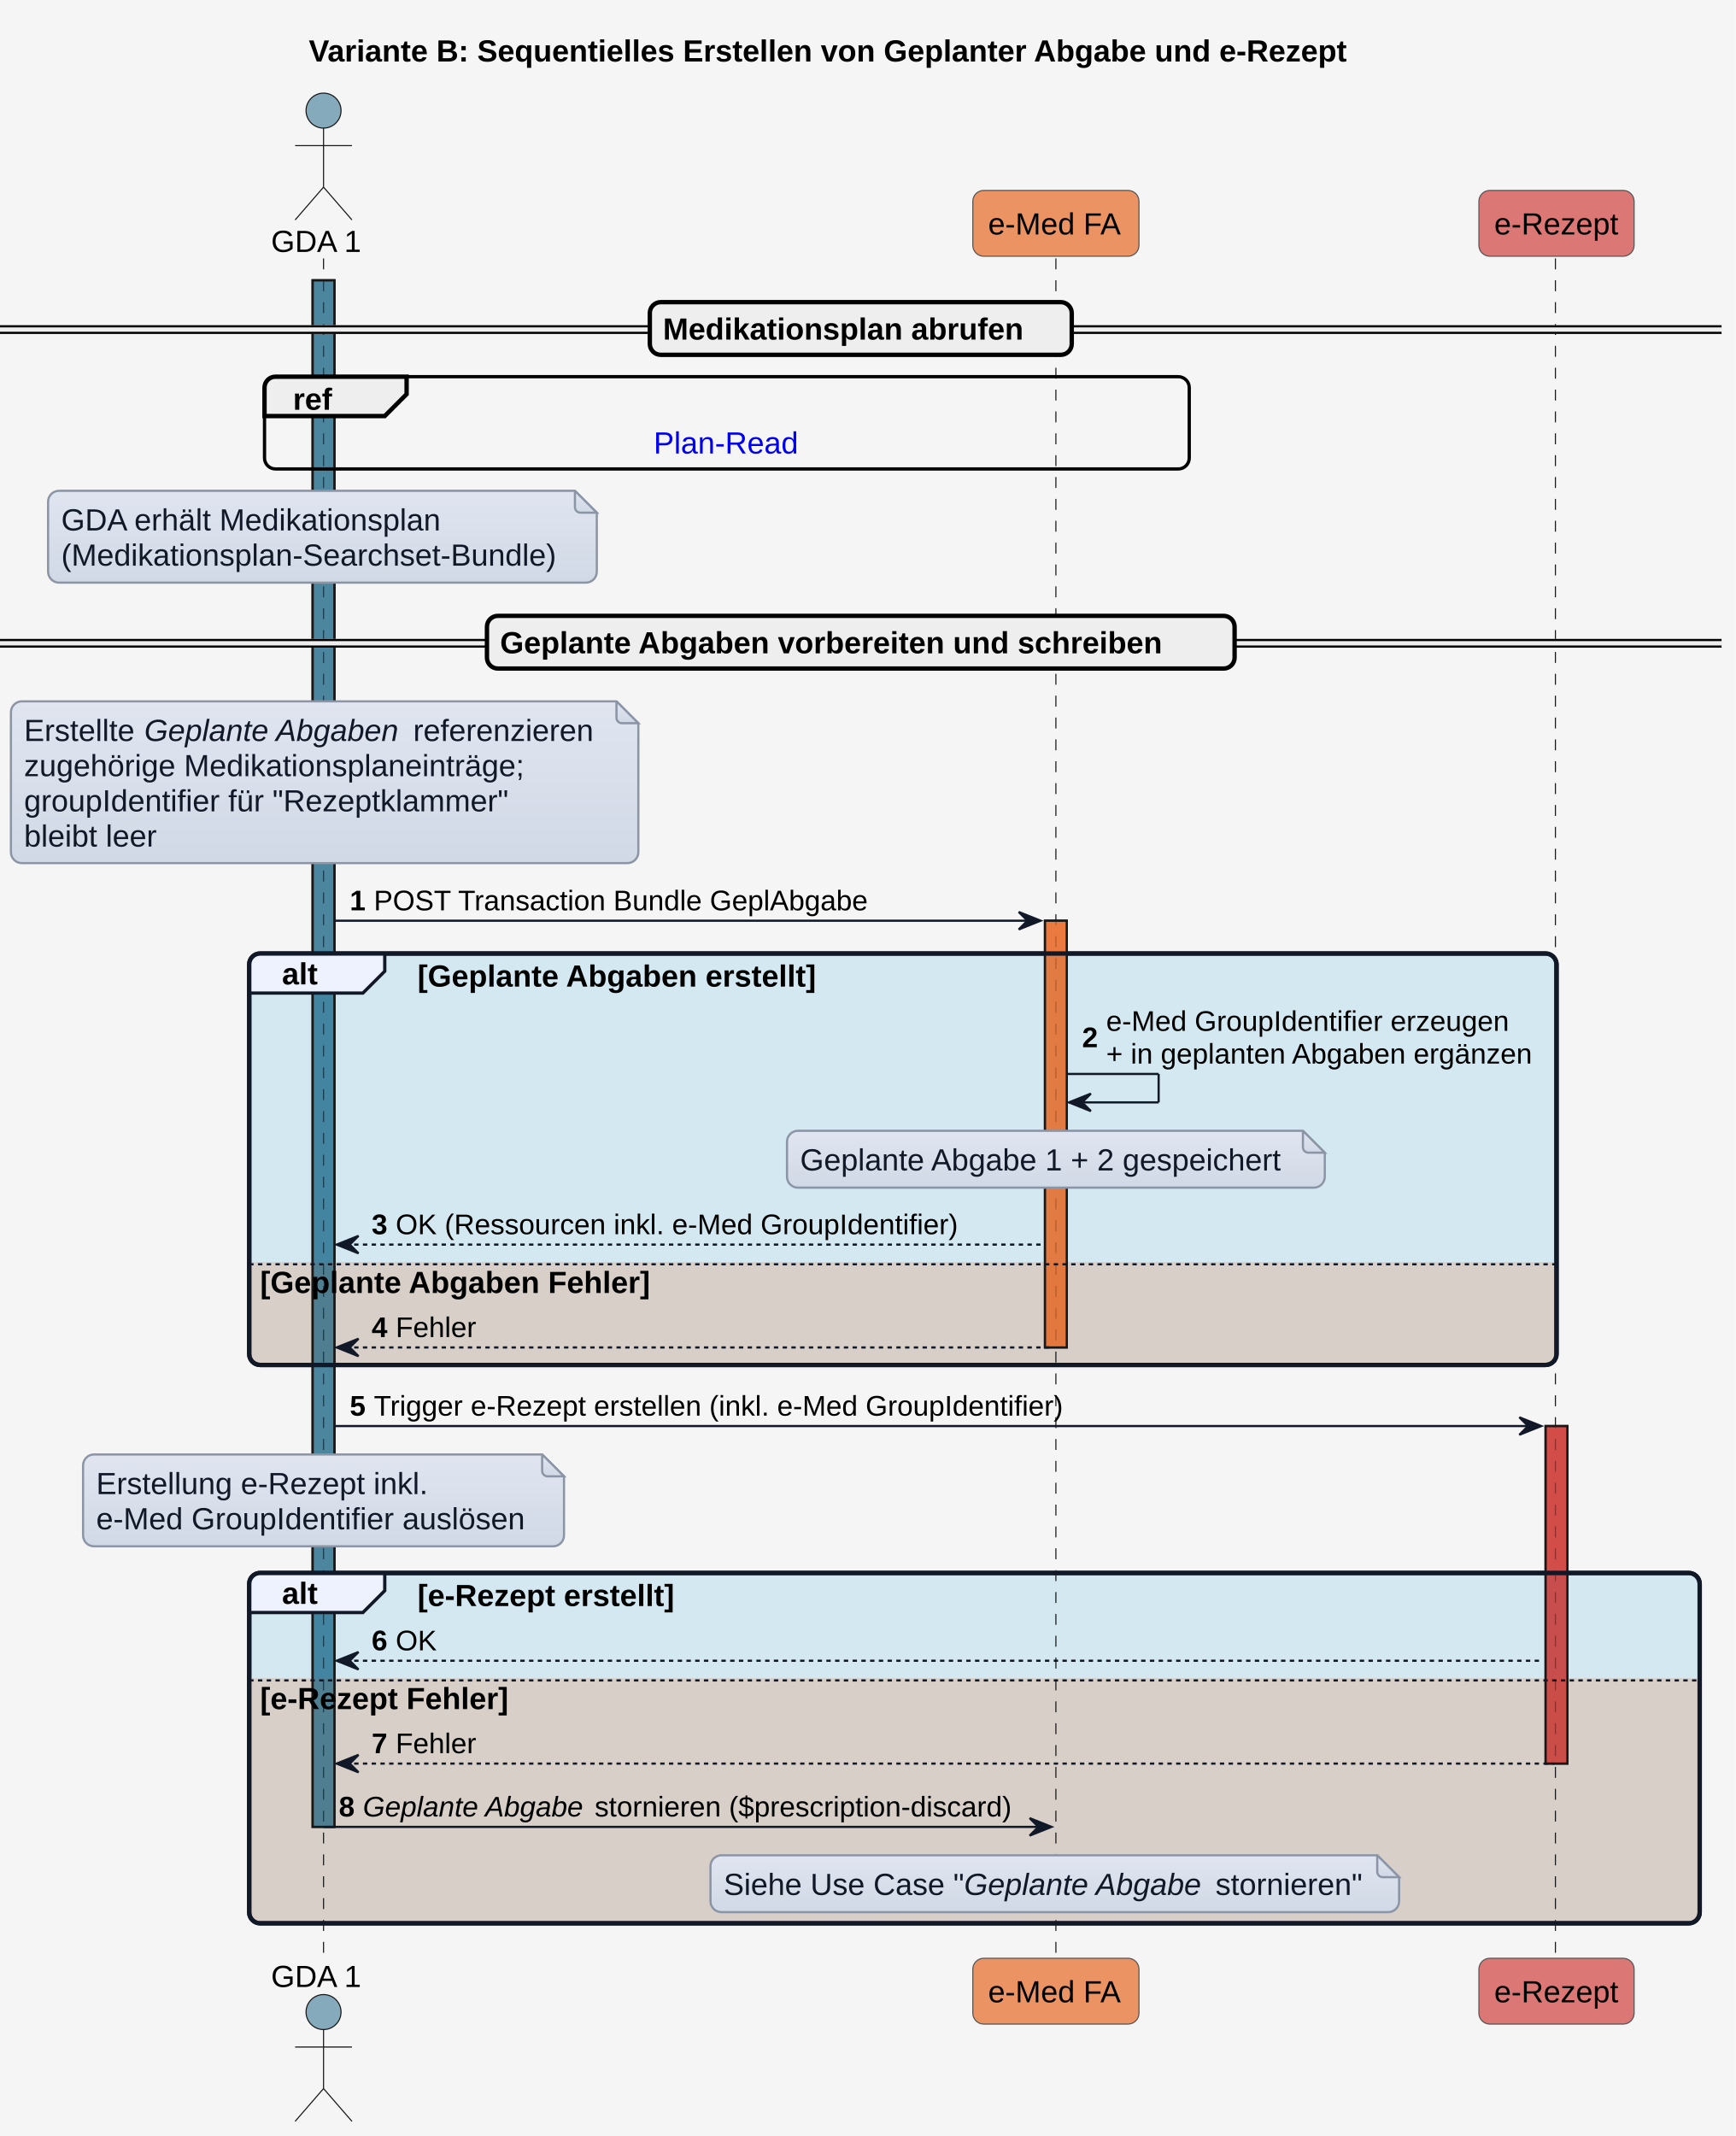
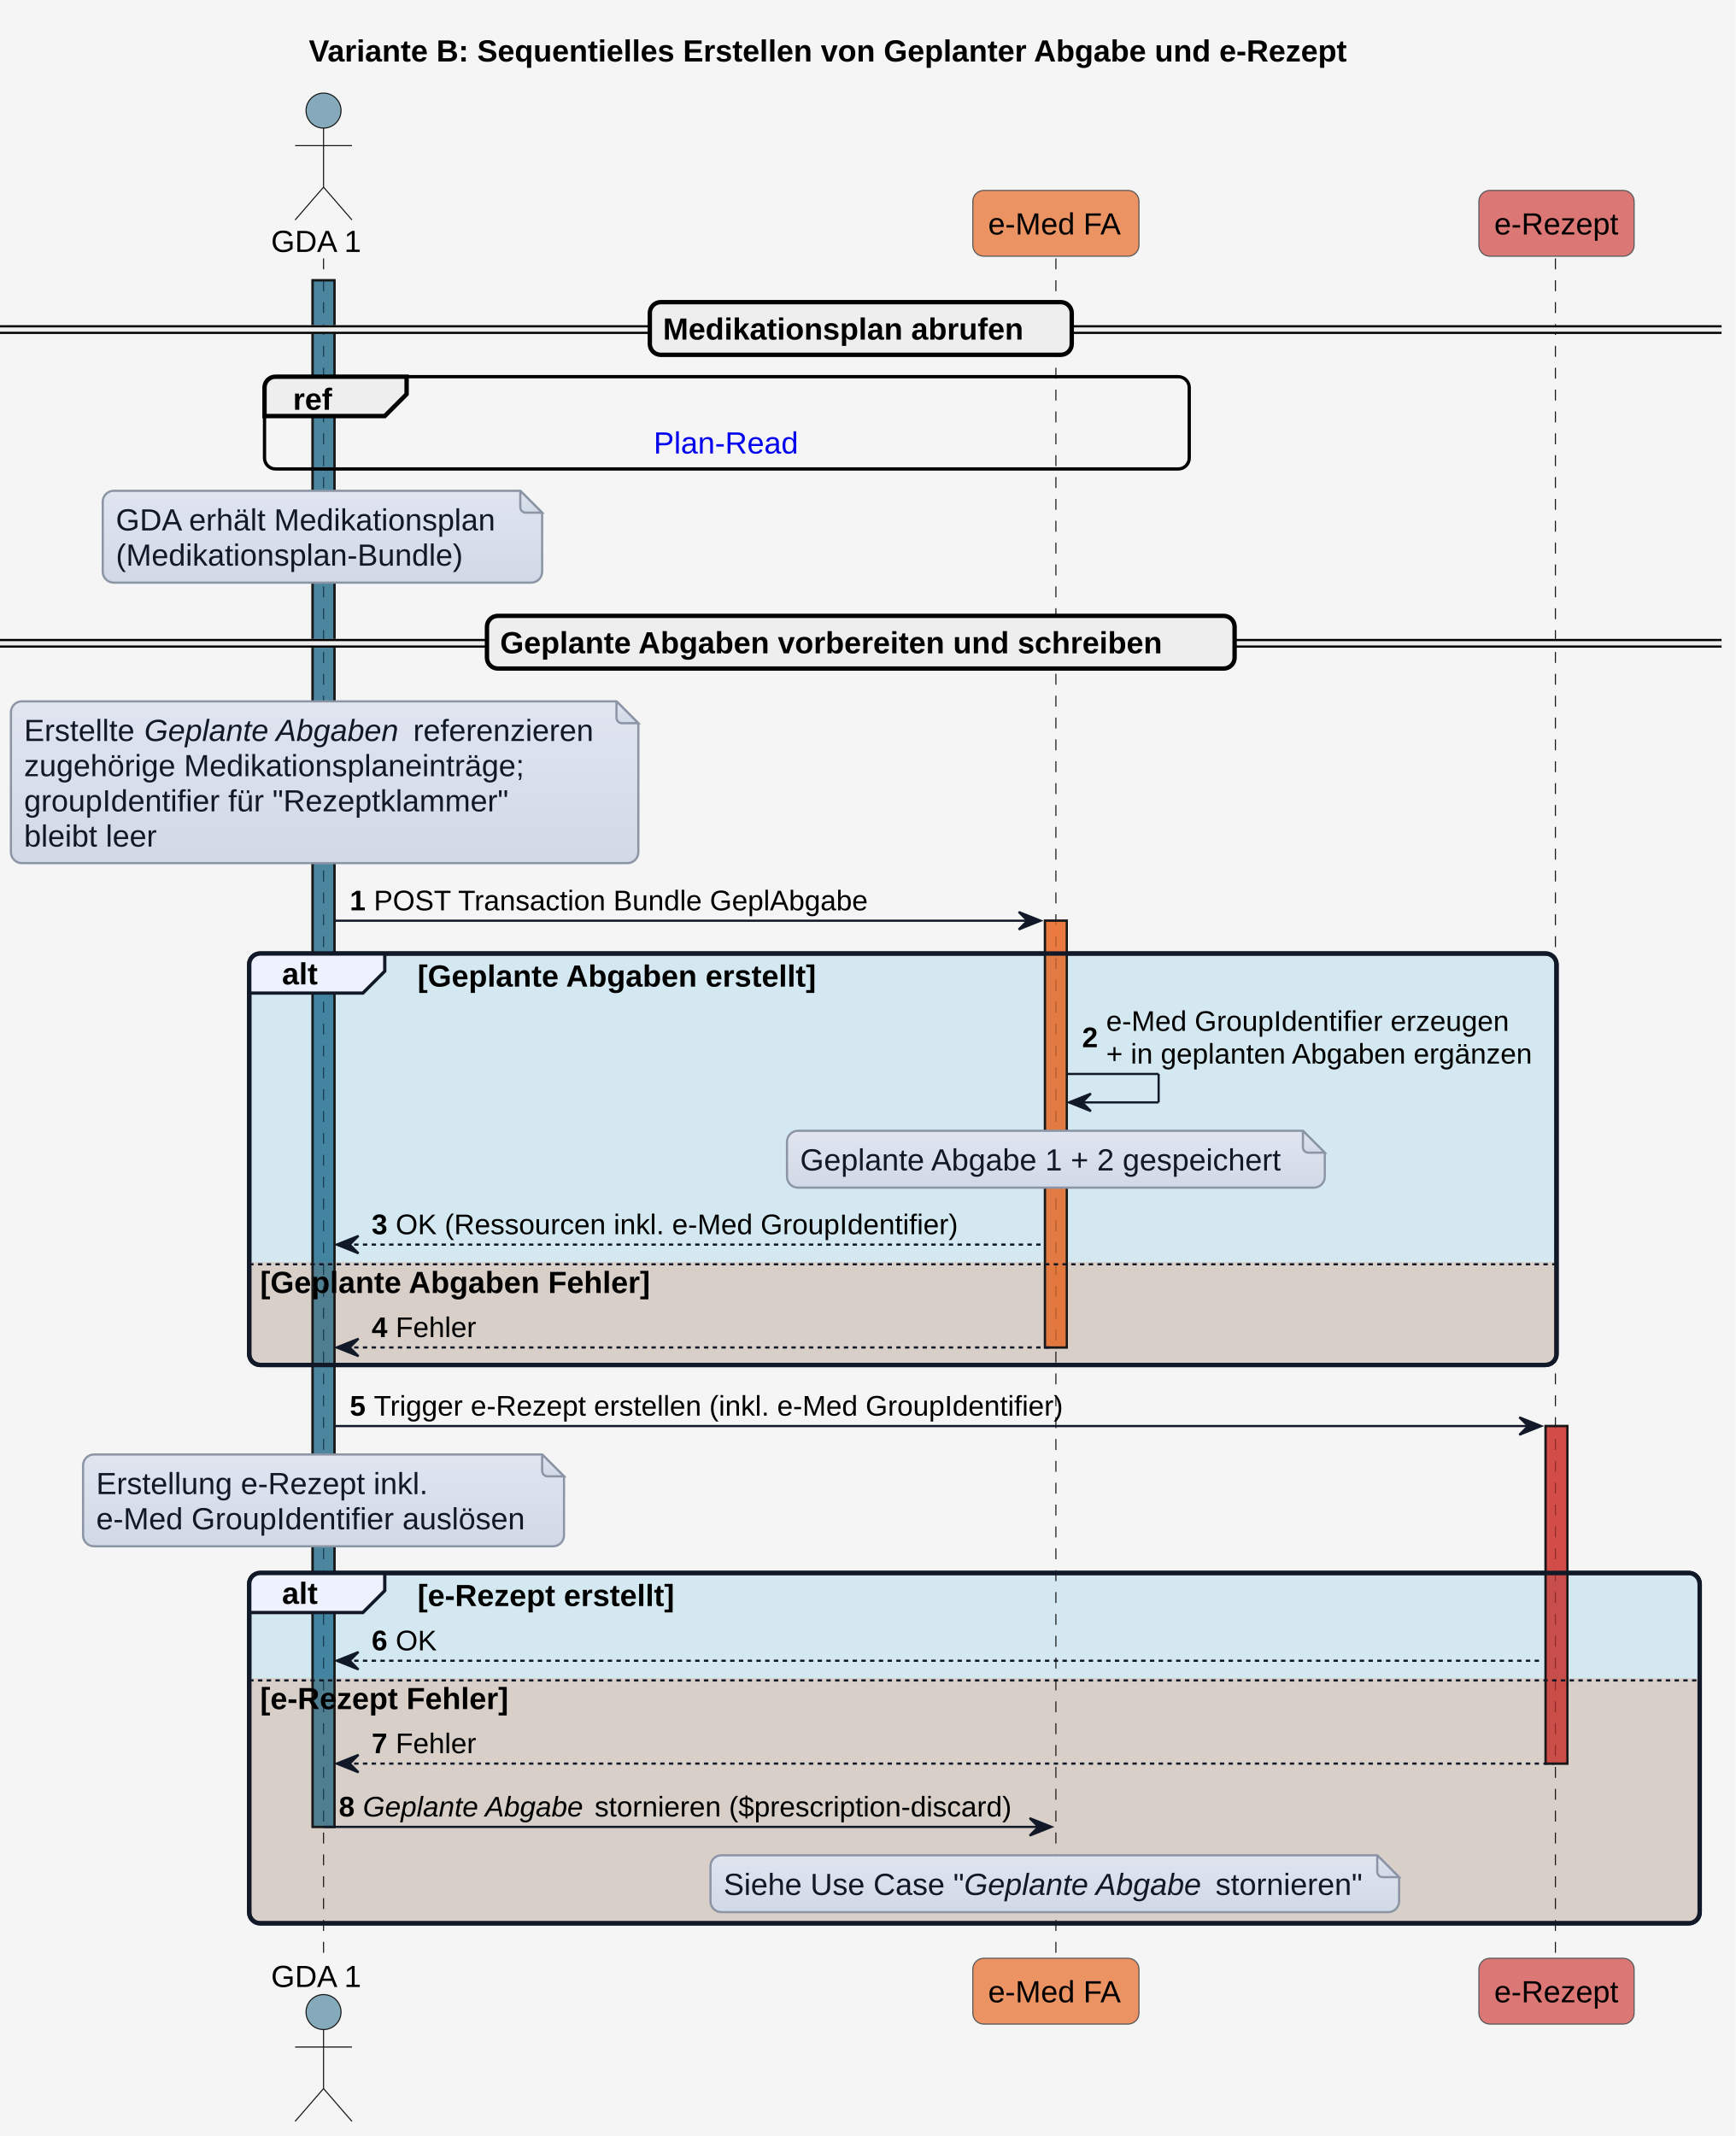
<svg xmlns="http://www.w3.org/2000/svg" xmlns:xlink="http://www.w3.org/1999/xlink" contentStyleType="text/css" height="977px" preserveAspectRatio="none" style="width:794px;height:977px;background:#F5F5F5;" version="1.1" viewBox="0 0 794 977" width="794px" zoomAndPan="magnify">
  <defs>
-     <linearGradient id="gw7om05ceiq5o0" x1="50%" x2="50%" y1="0%" y2="100%">
+     <linearGradient id="gd6f38by4jz5l0" x1="50%" x2="50%" y1="0%" y2="100%">
      <stop offset="0%" stop-color="#E0E5F0" />
      <stop offset="100%" stop-color="#D1D9E6" />
    </linearGradient>
  </defs>
  <g>
    <rect fill="#F5F5F5" height="977" style="stroke:none;stroke-width:1.0;" width="794" x="0" y="0" />
    <text fill="#000000" font-family="Arial" font-size="14" font-weight="bold" lengthAdjust="spacing" textLength="504" x="141.25" y="28.132">Variante B: Sequentielles Erstellen von Geplanter Abgabe und e-Rezept</text>
    <rect fill="#156082" fill-opacity="0.502" height="707.413" style="stroke:#181818;stroke-width:1.0;" width="10" x="143" y="128.197" />
    <rect fill="#E97232" fill-opacity="0.741" height="195.19" style="stroke:#181818;stroke-width:1.0;" width="10" x="478" y="421.132" />
    <rect fill="#CD3732" fill-opacity="0.663" height="154.391" style="stroke:#181818;stroke-width:1.0;" width="10" x="707" y="652.27" />
    <rect fill="#0F9ED5" fill-opacity="0.145" height="188.19" rx="5" ry="5" style="stroke:#111827;stroke-width:2.0;" width="598" x="114" y="436.132" />
    <path d="M114,577.274 L712,577.274 L712,619.322 A5,5 0 0 1 707,624.322 L119,624.322 A5,5 0 0 1 114,619.322 L114,577.274 " fill="#E97132" fill-opacity="0.208" style="stroke:none;stroke-width:1.0;" />
    <rect fill="#0F9ED5" fill-opacity="0.145" height="160.241" rx="5" ry="5" style="stroke:#111827;stroke-width:2.0;" width="663.5" x="114" y="719.468" />
    <path d="M114,767.614 L777.5,767.614 L777.5,874.708 A5,5 0 0 1 772.5,879.708 L119,879.708 A5,5 0 0 1 114,874.708 L114,767.614 " fill="#E97132" fill-opacity="0.208" style="stroke:none;stroke-width:1.0;" />
    <line style="stroke:#181818;stroke-width:0.5;stroke-dasharray:5.0,5.0;" x1="148" x2="148" y1="118.197" y2="896.708" />
    <line style="stroke:#181818;stroke-width:0.5;stroke-dasharray:5.0,5.0;" x1="483" x2="483" y1="118.197" y2="896.708" />
    <line style="stroke:#181818;stroke-width:0.5;stroke-dasharray:5.0,5.0;" x1="711.5" x2="711.5" y1="118.197" y2="896.708" />
    <text fill="#000000" font-family="Arial" font-size="14" lengthAdjust="spacing" textLength="42" x="124" y="115.231">GDA 1</text>
    <ellipse cx="148" cy="50.599" fill="#156082" fill-opacity="0.502" rx="8" ry="8" style="stroke:#181818;stroke-width:0.5;" />
    <path d="M148,58.599 L148,85.599 M135,66.599 L161,66.599 M148,85.599 L135,100.599 M148,85.599 L161,100.599 " fill="none" style="stroke:#181818;stroke-width:0.5;" />
    <text fill="#000000" font-family="Arial" font-size="14" lengthAdjust="spacing" textLength="42" x="124" y="908.84">GDA 1</text>
    <ellipse cx="148" cy="920.307" fill="#156082" fill-opacity="0.502" rx="8" ry="8" style="stroke:#181818;stroke-width:0.5;" />
    <path d="M148,928.307 L148,955.307 M135,936.307 L161,936.307 M148,955.307 L135,970.307 M148,955.307 L161,970.307 " fill="none" style="stroke:#181818;stroke-width:0.5;" />
    <rect fill="#E97232" fill-opacity="0.741" height="30.099" rx="5" ry="5" style="stroke:#555555;stroke-width:0.5;" width="76" x="445" y="87.099" />
    <text fill="#000000" font-family="Arial" font-size="14" lengthAdjust="spacing" textLength="62" x="452" y="107.231">e-Med FA</text>
    <rect fill="#E97232" fill-opacity="0.741" height="30.099" rx="5" ry="5" style="stroke:#555555;stroke-width:0.5;" width="76" x="445" y="895.708" />
    <text fill="#000000" font-family="Arial" font-size="14" lengthAdjust="spacing" textLength="62" x="452" y="915.84">e-Med FA</text>
    <rect fill="#CD3732" fill-opacity="0.663" height="30.099" rx="5" ry="5" style="stroke:#555555;stroke-width:0.5;" width="71" x="676.5" y="87.099" />
    <text fill="#000000" font-family="Arial" font-size="14" lengthAdjust="spacing" textLength="57" x="683.5" y="107.231">e-Rezept</text>
    <rect fill="#CD3732" fill-opacity="0.663" height="30.099" rx="5" ry="5" style="stroke:#555555;stroke-width:0.5;" width="71" x="676.5" y="895.708" />
    <text fill="#000000" font-family="Arial" font-size="14" lengthAdjust="spacing" textLength="57" x="683.5" y="915.84">e-Rezept</text>
    <rect fill="#156082" fill-opacity="0.502" height="707.413" style="stroke:#181818;stroke-width:1.0;" width="10" x="143" y="128.197" />
    <rect fill="#E97232" fill-opacity="0.741" height="195.19" style="stroke:#181818;stroke-width:1.0;" width="10" x="478" y="421.132" />
    <rect fill="#CD3732" fill-opacity="0.663" height="154.391" style="stroke:#181818;stroke-width:1.0;" width="10" x="707" y="652.27" />
    <rect fill="#EEEEEE" height="3" rx="5" ry="5" style="stroke:#EEEEEE;stroke-width:1.0;" width="787.5" x="0" y="149.247" />
    <line style="stroke:#000000;stroke-width:1.0;" x1="0" x2="787.5" y1="149.247" y2="149.247" />
    <line style="stroke:#000000;stroke-width:1.0;" x1="0" x2="787.5" y1="152.247" y2="152.247" />
    <rect fill="#EEEEEE" height="24.099" rx="5" ry="5" style="stroke:#000000;stroke-width:2.0;" width="193" x="297.25" y="138.197" />
    <text fill="#000000" font-family="Arial" font-size="14" font-weight="bold" lengthAdjust="spacing" textLength="175" x="303.25" y="155.329">Medikationsplan abrufen</text>
    <rect fill="none" height="42.197" rx="5" ry="5" style="stroke:#000000;stroke-width:1.5;" width="423" x="121" y="172.296" />
    <path d="M126,172.296 L186,172.296 L186,180.296 L176,190.296 L121,190.296 L121,177.296 A5,5 0 0 1 126,172.296 " fill="#EEEEEE" style="stroke:#000000;stroke-width:2.0;" />
    <text fill="#000000" font-family="Arial" font-size="14" font-weight="bold" lengthAdjust="spacing" textLength="20" x="134" y="187.428">ref</text>
    <a href="interactions.html#sequenzdiagramm-plan-read" target="_top" title="interactions.html#sequenzdiagramm-plan-read" xlink:actuate="onRequest" xlink:href="interactions.html#sequenzdiagramm-plan-read" xlink:show="new" xlink:title="interactions.html#sequenzdiagramm-plan-read" xlink:type="simple">
      <text fill="#0000EE" font-family="Arial" font-size="14" lengthAdjust="spacing" textLength="67" x="299" y="207.428">Plan-Read</text>
    </a>
-     <path d="M22,229.493 L22,261.493 A5,5 0 0 0 27,266.493 L268,266.493 A5,5 0 0 0 273,261.493 L273,234.493 L263,224.493 L27,224.493 A5,5 0 0 0 22,229.493 " fill="url(#gw7om05ceiq5o0)" style="stroke:#8B95A5;stroke-width:1.0;" />
-     <path d="M263,224.493 L263,231.993 A2.5,2.5 0 0 0 265.5,234.493 L273,234.493 L263,224.493 " fill="url(#gw7om05ceiq5o0)" style="stroke:#8B95A5;stroke-width:1.0;" />
-     <text fill="#111827" font-family="Arial" font-size="14" lengthAdjust="spacing" textLength="176" x="28" y="242.625">GDA erhält Medikationsplan</text>
-     <text fill="#111827" font-family="Arial" font-size="14" lengthAdjust="spacing" textLength="230" x="28" y="258.724">(Medikationsplan-Searchset-Bundle)</text>
+     <path d="M47,229.493 L47,261.493 A5,5 0 0 0 52,266.493 L243,266.493 A5,5 0 0 0 248,261.493 L248,234.493 L238,224.493 L52,224.493 A5,5 0 0 0 47,229.493 " fill="url(#gd6f38by4jz5l0)" style="stroke:#8B95A5;stroke-width:1.0;" />
+     <path d="M238,224.493 L238,231.993 A2.5,2.5 0 0 0 240.5,234.493 L248,234.493 L238,224.493 " fill="url(#gd6f38by4jz5l0)" style="stroke:#8B95A5;stroke-width:1.0;" />
+     <text fill="#111827" font-family="Arial" font-size="14" lengthAdjust="spacing" textLength="176" x="53" y="242.625">GDA erhält Medikationsplan</text>
+     <text fill="#111827" font-family="Arial" font-size="14" lengthAdjust="spacing" textLength="161" x="53" y="258.724">(Medikationsplan-Bundle)</text>
    <rect fill="#EEEEEE" height="3" rx="5" ry="5" style="stroke:#EEEEEE;stroke-width:1.0;" width="787.5" x="0" y="292.74" />
    <line style="stroke:#000000;stroke-width:1.0;" x1="0" x2="787.5" y1="292.74" y2="292.74" />
    <line style="stroke:#000000;stroke-width:1.0;" x1="0" x2="787.5" y1="295.74" y2="295.74" />
    <rect fill="#EEEEEE" height="24.099" rx="5" ry="5" style="stroke:#000000;stroke-width:2.0;" width="342" x="222.75" y="281.69" />
    <text fill="#000000" font-family="Arial" font-size="14" font-weight="bold" lengthAdjust="spacing" textLength="324" x="228.75" y="298.822">Geplante Abgaben vorbereiten und schreiben</text>
-     <path d="M5,325.789 L5,389.789 A5,5 0 0 0 10,394.789 L287,394.789 A5,5 0 0 0 292,389.789 L292,330.789 L282,320.789 L10,320.789 A5,5 0 0 0 5,325.789 " fill="url(#gw7om05ceiq5o0)" style="stroke:#8B95A5;stroke-width:1.0;" />
-     <path d="M282,320.789 L282,328.289 A2.5,2.5 0 0 0 284.5,330.789 L292,330.789 L282,320.789 " fill="url(#gw7om05ceiq5o0)" style="stroke:#8B95A5;stroke-width:1.0;" />
+     <path d="M5,325.789 L5,389.789 A5,5 0 0 0 10,394.789 L287,394.789 A5,5 0 0 0 292,389.789 L292,330.789 L282,320.789 L10,320.789 A5,5 0 0 0 5,325.789 " fill="url(#gd6f38by4jz5l0)" style="stroke:#8B95A5;stroke-width:1.0;" />
+     <path d="M282,320.789 L282,328.289 A2.5,2.5 0 0 0 284.5,330.789 L292,330.789 L282,320.789 " fill="url(#gd6f38by4jz5l0)" style="stroke:#8B95A5;stroke-width:1.0;" />
    <text fill="#111827" font-family="Arial" font-size="14" lengthAdjust="spacing" textLength="51" x="11" y="338.921">Erstellte</text>
    <text fill="#111827" font-family="Arial" font-size="14" font-style="italic" lengthAdjust="spacing" textLength="119" x="66" y="338.921">Geplante Abgaben</text>
    <text fill="#111827" font-family="Arial" font-size="14" lengthAdjust="spacing" textLength="84" x="189" y="338.921">referenzieren</text>
    <text fill="#111827" font-family="Arial" font-size="14" lengthAdjust="spacing" textLength="232" x="11" y="355.019">zugehörige Medikationsplaneinträge;</text>
    <text fill="#111827" font-family="Arial" font-size="14" lengthAdjust="spacing" textLength="223" x="11" y="371.118">groupIdentifier für "Rezeptklammer"</text>
    <text fill="#111827" font-family="Arial" font-size="14" lengthAdjust="spacing" textLength="62" x="11" y="387.217">bleibt leer</text>
    <polygon fill="#111827" points="466,417.132,476,421.132,466,425.132,470,421.132" style="stroke:#111827;stroke-width:1.0;" />
    <line style="stroke:#111827;stroke-width:1.0;" x1="153" x2="472" y1="421.132" y2="421.132" />
    <text fill="#000000" font-family="Arial" font-size="13" font-weight="bold" lengthAdjust="spacing" textLength="7" x="160" y="416.377">1</text>
    <text fill="#000000" font-family="Arial" font-size="13" lengthAdjust="spacing" textLength="225" x="171" y="416.377">POST Transaction Bundle GeplAbgabe</text>
    <path d="M119,436.132 L176,436.132 L176,444.231 L166,454.231 L114,454.231 L114,441.132 A5,5 0 0 1 119,436.132 " fill="#EEF2FF" style="stroke:#111827;stroke-width:1.5;" />
    <rect fill="none" height="188.19" rx="5" ry="5" style="stroke:#111827;stroke-width:2.0;" width="598" x="114" y="436.132" />
    <text fill="#000000" font-family="Arial" font-size="14" font-weight="bold" lengthAdjust="spacing" textLength="17" x="129" y="450.264">alt</text>
    <text fill="#000000" font-family="Arial" font-size="14" font-weight="bold" lengthAdjust="spacing" textLength="194" x="191" y="451.264">[Geplante Abgaben erstellt]</text>
    <line style="stroke:#111827;stroke-width:1.0;" x1="488" x2="530" y1="491.227" y2="491.227" />
    <line style="stroke:#111827;stroke-width:1.0;" x1="530" x2="530" y1="491.227" y2="504.227" />
    <line style="stroke:#111827;stroke-width:1.0;" x1="489" x2="530" y1="504.227" y2="504.227" />
    <polygon fill="#111827" points="499,500.227,489,504.227,499,508.227,495,504.227" style="stroke:#111827;stroke-width:1.0;" />
    <text fill="#000000" font-family="Arial" font-size="13" font-weight="bold" lengthAdjust="spacing" textLength="7" x="495" y="478.998">2</text>
    <text fill="#000000" font-family="Arial" font-size="13" lengthAdjust="spacing" textLength="180" x="506" y="471.523">e-Med GroupIdentifier erzeugen</text>
    <text fill="#000000" font-family="Arial" font-size="13" lengthAdjust="spacing" textLength="194" x="506" y="486.472">+ in geplanten Abgaben ergänzen</text>
-     <path d="M360,522.227 L360,538.227 A5,5 0 0 0 365,543.227 L601,543.227 A5,5 0 0 0 606,538.227 L606,527.227 L596,517.227 L365,517.227 A5,5 0 0 0 360,522.227 " fill="url(#gw7om05ceiq5o0)" style="stroke:#8B95A5;stroke-width:1.0;" />
-     <path d="M596,517.227 L596,524.727 A2.5,2.5 0 0 0 598.5,527.227 L606,527.227 L596,517.227 " fill="url(#gw7om05ceiq5o0)" style="stroke:#8B95A5;stroke-width:1.0;" />
+     <path d="M360,522.227 L360,538.227 A5,5 0 0 0 365,543.227 L601,543.227 A5,5 0 0 0 606,538.227 L606,527.227 L596,517.227 L365,517.227 A5,5 0 0 0 360,522.227 " fill="url(#gd6f38by4jz5l0)" style="stroke:#8B95A5;stroke-width:1.0;" />
+     <path d="M596,517.227 L596,524.727 A2.5,2.5 0 0 0 598.5,527.227 L606,527.227 L596,517.227 " fill="url(#gd6f38by4jz5l0)" style="stroke:#8B95A5;stroke-width:1.0;" />
    <text fill="#111827" font-family="Arial" font-size="14" lengthAdjust="spacing" textLength="225" x="366" y="535.359">Geplante Abgabe 1 + 2 gespeichert</text>
    <polygon fill="#111827" points="164,565.274,154,569.274,164,573.274,160,569.274" style="stroke:#111827;stroke-width:1.0;" />
    <line style="stroke:#111827;stroke-width:1.0;stroke-dasharray:2.0,2.0;" x1="158" x2="477" y1="569.274" y2="569.274" />
    <text fill="#000000" font-family="Arial" font-size="13" font-weight="bold" lengthAdjust="spacing" textLength="7" x="170" y="564.519">3</text>
    <text fill="#000000" font-family="Arial" font-size="13" lengthAdjust="spacing" textLength="255" x="181" y="564.519">OK (Ressourcen inkl. e-Med GroupIdentifier)</text>
    <line style="stroke:#111827;stroke-width:1.0;stroke-dasharray:2.0,2.0;" x1="114" x2="712" y1="578.274" y2="578.274" />
    <text fill="#000000" font-family="Arial" font-size="14" font-weight="bold" lengthAdjust="spacing" textLength="190" x="119" y="591.406">[Geplante Abgaben Fehler]</text>
    <polygon fill="#111827" points="164,612.322,154,616.322,164,620.322,160,616.322" style="stroke:#111827;stroke-width:1.0;" />
    <line style="stroke:#111827;stroke-width:1.0;stroke-dasharray:2.0,2.0;" x1="158" x2="482" y1="616.322" y2="616.322" />
    <text fill="#000000" font-family="Arial" font-size="13" font-weight="bold" lengthAdjust="spacing" textLength="7" x="170" y="611.567">4</text>
    <text fill="#000000" font-family="Arial" font-size="13" lengthAdjust="spacing" textLength="36" x="181" y="611.567">Fehler</text>
    <polygon fill="#111827" points="695,648.27,705,652.27,695,656.27,699,652.27" style="stroke:#111827;stroke-width:1.0;" />
    <line style="stroke:#111827;stroke-width:1.0;" x1="153" x2="701" y1="652.27" y2="652.27" />
    <text fill="#000000" font-family="Arial" font-size="13" font-weight="bold" lengthAdjust="spacing" textLength="7" x="160" y="647.516">5</text>
    <text fill="#000000" font-family="Arial" font-size="13" lengthAdjust="spacing" textLength="311" x="171" y="647.516">Trigger e-Rezept erstellen (inkl. e-Med GroupIdentifier)</text>
-     <path d="M38,670.27 L38,702.27 A5,5 0 0 0 43,707.27 L253,707.27 A5,5 0 0 0 258,702.27 L258,675.27 L248,665.27 L43,665.27 A5,5 0 0 0 38,670.27 " fill="url(#gw7om05ceiq5o0)" style="stroke:#8B95A5;stroke-width:1.0;" />
-     <path d="M248,665.27 L248,672.77 A2.5,2.5 0 0 0 250.5,675.27 L258,675.27 L248,665.27 " fill="url(#gw7om05ceiq5o0)" style="stroke:#8B95A5;stroke-width:1.0;" />
+     <path d="M38,670.27 L38,702.27 A5,5 0 0 0 43,707.27 L253,707.27 A5,5 0 0 0 258,702.27 L258,675.27 L248,665.27 L43,665.27 A5,5 0 0 0 38,670.27 " fill="url(#gd6f38by4jz5l0)" style="stroke:#8B95A5;stroke-width:1.0;" />
+     <path d="M248,665.27 L248,672.77 A2.5,2.5 0 0 0 250.5,675.27 L258,675.27 L248,665.27 " fill="url(#gd6f38by4jz5l0)" style="stroke:#8B95A5;stroke-width:1.0;" />
    <text fill="#111827" font-family="Arial" font-size="14" lengthAdjust="spacing" textLength="153" x="44" y="683.402">Erstellung e-Rezept inkl.</text>
    <text fill="#111827" font-family="Arial" font-size="14" lengthAdjust="spacing" textLength="199" x="44" y="699.501">e-Med GroupIdentifier auslösen</text>
    <path d="M119,719.468 L176,719.468 L176,727.566 L166,737.566 L114,737.566 L114,724.468 A5,5 0 0 1 119,719.468 " fill="#EEF2FF" style="stroke:#111827;stroke-width:1.5;" />
    <rect fill="none" height="160.241" rx="5" ry="5" style="stroke:#111827;stroke-width:2.0;" width="663.5" x="114" y="719.468" />
    <text fill="#000000" font-family="Arial" font-size="14" font-weight="bold" lengthAdjust="spacing" textLength="17" x="129" y="733.6">alt</text>
    <text fill="#000000" font-family="Arial" font-size="14" font-weight="bold" lengthAdjust="spacing" textLength="127" x="191" y="734.6">[e-Rezept erstellt]</text>
    <polygon fill="#111827" points="164,755.614,154,759.614,164,763.614,160,759.614" style="stroke:#111827;stroke-width:1.0;" />
    <line style="stroke:#111827;stroke-width:1.0;stroke-dasharray:2.0,2.0;" x1="158" x2="706" y1="759.614" y2="759.614" />
    <text fill="#000000" font-family="Arial" font-size="13" font-weight="bold" lengthAdjust="spacing" textLength="7" x="170" y="754.859">6</text>
    <text fill="#000000" font-family="Arial" font-size="13" lengthAdjust="spacing" textLength="19" x="181" y="754.859">OK</text>
    <line style="stroke:#111827;stroke-width:1.0;stroke-dasharray:2.0,2.0;" x1="114" x2="777.5" y1="768.614" y2="768.614" />
    <text fill="#000000" font-family="Arial" font-size="14" font-weight="bold" lengthAdjust="spacing" textLength="123" x="119" y="781.746">[e-Rezept Fehler]</text>
    <polygon fill="#111827" points="164,802.661,154,806.661,164,810.661,160,806.661" style="stroke:#111827;stroke-width:1.0;" />
    <line style="stroke:#111827;stroke-width:1.0;stroke-dasharray:2.0,2.0;" x1="158" x2="711" y1="806.661" y2="806.661" />
    <text fill="#000000" font-family="Arial" font-size="13" font-weight="bold" lengthAdjust="spacing" textLength="7" x="170" y="801.906">7</text>
    <text fill="#000000" font-family="Arial" font-size="13" lengthAdjust="spacing" textLength="36" x="181" y="801.906">Fehler</text>
    <polygon fill="#111827" points="471,831.61,481,835.61,471,839.61,475,835.61" style="stroke:#111827;stroke-width:1.0;" />
    <line style="stroke:#111827;stroke-width:1.0;" x1="148" x2="477" y1="835.61" y2="835.61" />
    <text fill="#000000" font-family="Arial" font-size="13" font-weight="bold" lengthAdjust="spacing" textLength="7" x="155" y="830.855">8</text>
    <text fill="#000000" font-family="Arial" font-size="13" font-style="italic" lengthAdjust="spacing" textLength="102" x="166" y="830.855">Geplante Abgabe</text>
    <text fill="#000000" font-family="Arial" font-size="13" lengthAdjust="spacing" textLength="189" x="272" y="830.855">stornieren ($prescription-discard​)</text>
-     <path d="M325,853.61 L325,869.61 A5,5 0 0 0 330,874.61 L635,874.61 A5,5 0 0 0 640,869.61 L640,858.61 L630,848.61 L330,848.61 A5,5 0 0 0 325,853.61 " fill="url(#gw7om05ceiq5o0)" style="stroke:#8B95A5;stroke-width:1.0;" />
-     <path d="M630,848.61 L630,856.11 A2.5,2.5 0 0 0 632.5,858.61 L640,858.61 L630,848.61 " fill="url(#gw7om05ceiq5o0)" style="stroke:#8B95A5;stroke-width:1.0;" />
+     <path d="M325,853.61 L325,869.61 A5,5 0 0 0 330,874.61 L635,874.61 A5,5 0 0 0 640,869.61 L640,858.61 L630,848.61 L330,848.61 A5,5 0 0 0 325,853.61 " fill="url(#gd6f38by4jz5l0)" style="stroke:#8B95A5;stroke-width:1.0;" />
+     <path d="M630,848.61 L630,856.11 A2.5,2.5 0 0 0 632.5,858.61 L640,858.61 L630,848.61 " fill="url(#gd6f38by4jz5l0)" style="stroke:#8B95A5;stroke-width:1.0;" />
    <text fill="#111827" font-family="Arial" font-size="14" lengthAdjust="spacing" textLength="110" x="331" y="866.742">Siehe Use Case "</text>
    <text fill="#111827" font-family="Arial" font-size="14" font-style="italic" lengthAdjust="spacing" textLength="111" x="441" y="866.742">Geplante Abgabe</text>
    <text fill="#111827" font-family="Arial" font-size="14" lengthAdjust="spacing" textLength="69" x="556" y="866.742">stornieren"</text>
  </g>
</svg>
